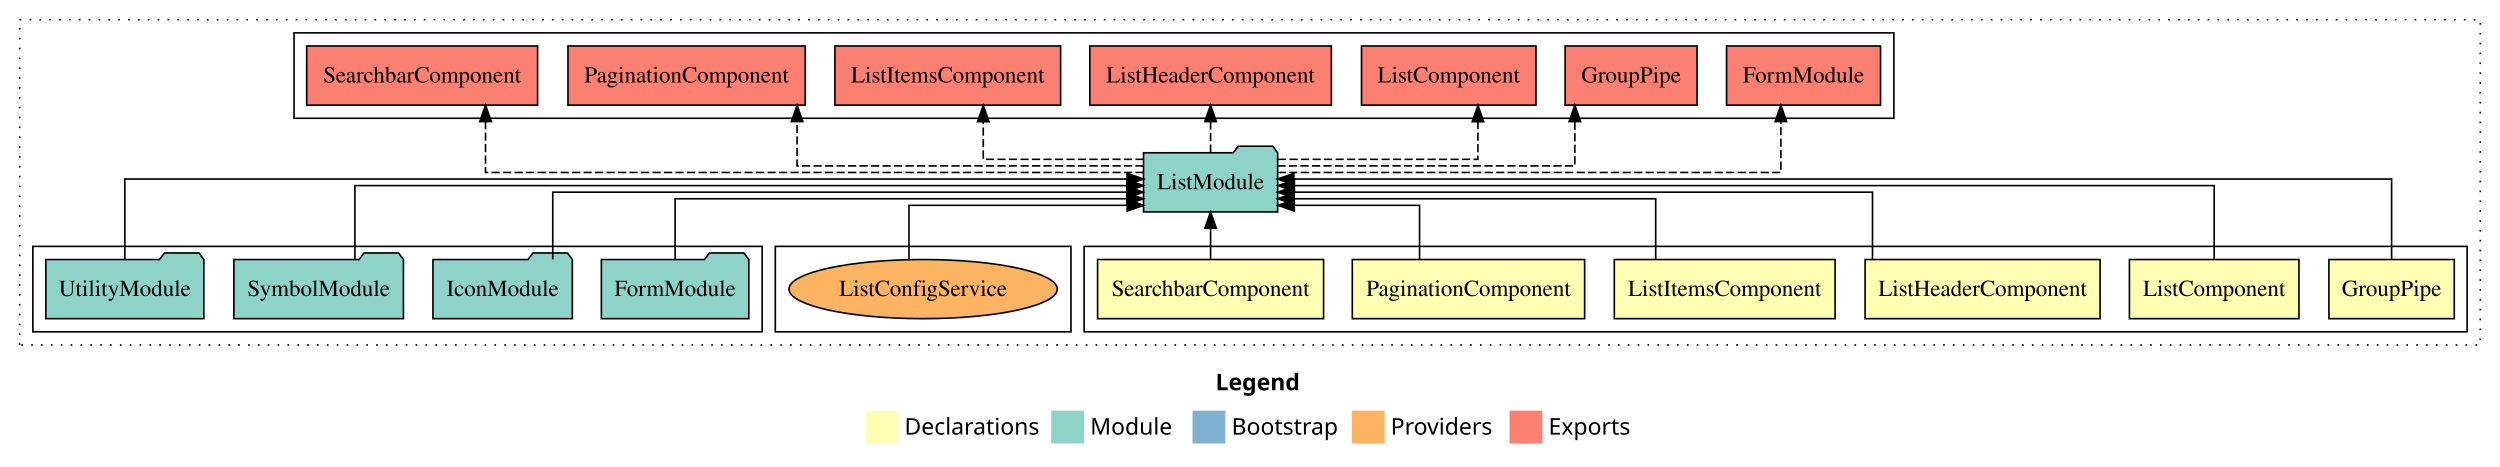
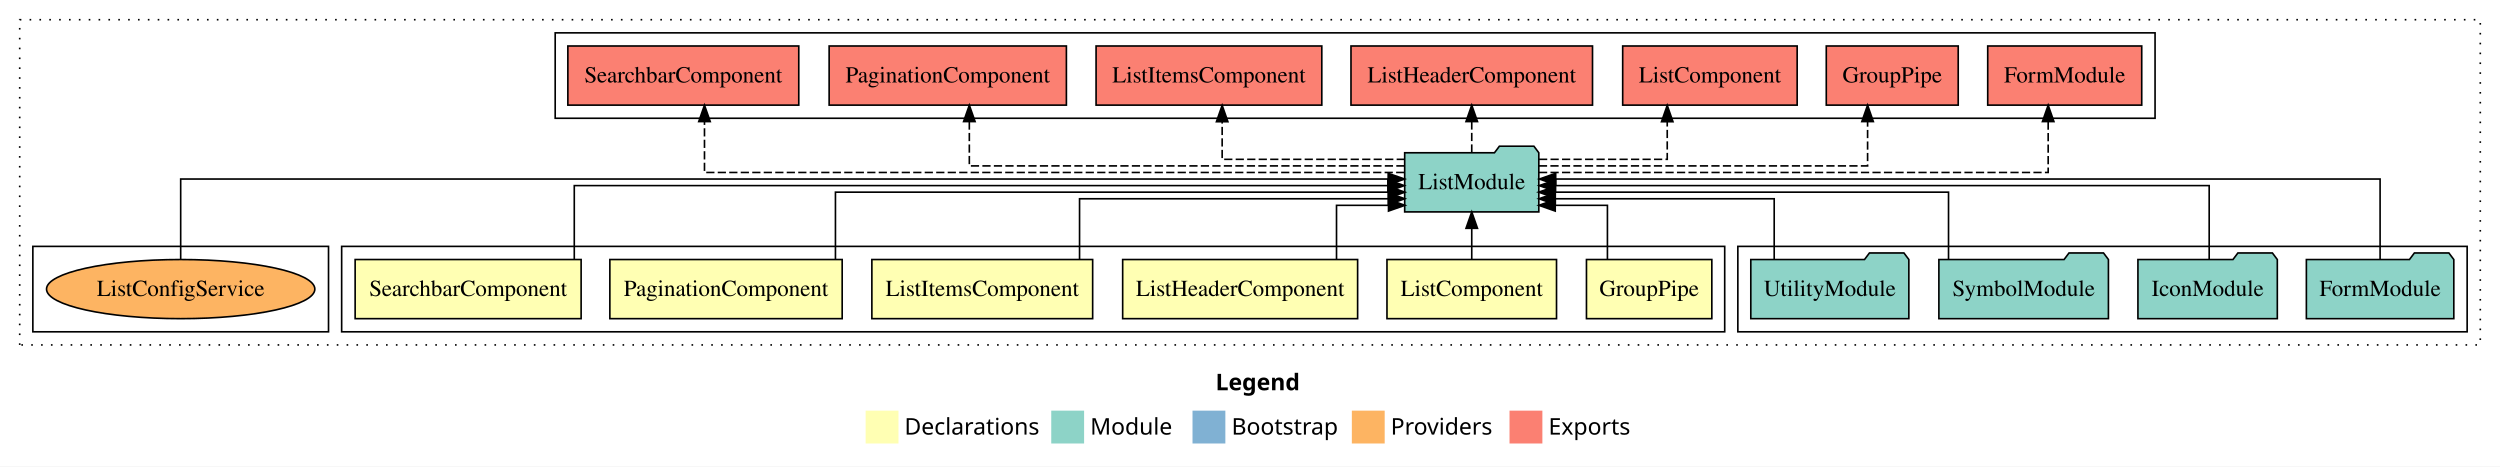
<svg xmlns="http://www.w3.org/2000/svg" width="1522pt" height="284pt" viewBox="0.00 0.00 1522.00 284.00">
  <g id="graph0" class="graph" transform="scale(1 1) rotate(0) translate(4 280)">
    <polygon fill="white" stroke="transparent" points="-4,4 -4,-280 1518,-280 1518,4 -4,4" />
    <text text-anchor="start" x="736.01" y="-42.4" font-family="sans-serif" font-weight="bold" font-size="14.00">Legend</text>
    <polygon fill="#ffffb3" stroke="transparent" points="523,-10 523,-30 543,-30 543,-10 523,-10" />
    <text text-anchor="start" x="546.63" y="-15.4" font-family="sans-serif" font-size="14.00">  Declarations</text>
    <polygon fill="#8dd3c7" stroke="transparent" points="636,-10 636,-30 656,-30 656,-10 636,-10" />
    <text text-anchor="start" x="659.73" y="-15.4" font-family="sans-serif" font-size="14.00">  Module</text>
    <polygon fill="#80b1d3" stroke="transparent" points="722,-10 722,-30 742,-30 742,-10 722,-10" />
    <text text-anchor="start" x="745.78" y="-15.4" font-family="sans-serif" font-size="14.00">  Bootstrap</text>
    <polygon fill="#fdb462" stroke="transparent" points="819,-10 819,-30 839,-30 839,-10 819,-10" />
    <text text-anchor="start" x="842.67" y="-15.4" font-family="sans-serif" font-size="14.00">  Providers</text>
    <polygon fill="#fb8072" stroke="transparent" points="915,-10 915,-30 935,-30 935,-10 915,-10" />
    <text text-anchor="start" x="938.73" y="-15.4" font-family="sans-serif" font-size="14.00">  Exports</text>
    <g id="clust1" class="cluster">
      <polygon fill="none" stroke="black" stroke-dasharray="1,5" points="8,-70 8,-268 1506,-268 1506,-70 8,-70" />
    </g>
-     <g id="clust10" class="cluster">
-       <polygon fill="none" stroke="black" points="175,-208 175,-260 1149,-260 1149,-208 175,-208" />
+     <g id="clust9" class="cluster">
+       <polygon fill="none" stroke="black" points="1054,-78 1054,-130 1498,-130 1498,-78 1054,-78" />
    </g>
    <g id="clust2" class="cluster">
-       <polygon fill="none" stroke="black" points="656,-78 656,-130 1498,-130 1498,-78 656,-78" />
+       <polygon fill="none" stroke="black" points="204,-78 204,-130 1046,-130 1046,-78 204,-78" />
    </g>
    <g id="clust12" class="cluster">
-       <polygon fill="none" stroke="black" points="468,-78 468,-130 648,-130 648,-78 468,-78" />
+       <polygon fill="none" stroke="black" points="16,-78 16,-130 196,-130 196,-78 16,-78" />
    </g>
-     <g id="clust9" class="cluster">
-       <polygon fill="none" stroke="black" points="16,-78 16,-130 460,-130 460,-78 16,-78" />
+     <g id="clust10" class="cluster">
+       <polygon fill="none" stroke="black" points="334,-208 334,-260 1308,-260 1308,-208 334,-208" />
    </g>
    <g id="node1" class="node">
-       <polygon fill="#ffffb3" stroke="black" points="1490.16,-122 1413.84,-122 1413.84,-86 1490.16,-86 1490.16,-122" />
-       <text text-anchor="middle" x="1452" y="-99.8" font-family="Times,serif" font-size="14.00">GroupPipe</text>
+       <polygon fill="#ffffb3" stroke="black" points="1038.16,-122 961.84,-122 961.84,-86 1038.16,-86 1038.16,-122" />
+       <text text-anchor="middle" x="1000" y="-99.8" font-family="Times,serif" font-size="14.00">GroupPipe</text>
    </g>
    <g id="node7" class="node">
-       <polygon fill="#8dd3c7" stroke="black" points="773.83,-187 770.83,-191 749.83,-191 746.83,-187 692.17,-187 692.17,-151 773.83,-151 773.83,-187" />
-       <text text-anchor="middle" x="733" y="-164.8" font-family="Times,serif" font-size="14.00">ListModule</text>
+       <polygon fill="#8dd3c7" stroke="black" points="932.83,-187 929.83,-191 908.83,-191 905.83,-187 851.17,-187 851.17,-151 932.83,-151 932.83,-187" />
+       <text text-anchor="middle" x="892" y="-164.8" font-family="Times,serif" font-size="14.00">ListModule</text>
    </g>
    <g id="edge1" class="edge">
-       <path fill="none" stroke="black" d="M1452,-122.31C1452,-142.15 1452,-171 1452,-171 1452,-171 783.72,-171 783.72,-171" />
-       <polygon fill="black" stroke="black" points="783.72,-167.5 773.72,-171 783.72,-174.5 783.72,-167.5" />
+       <path fill="none" stroke="black" d="M974.6,-122.12C974.6,-136.78 974.6,-155 974.6,-155 974.6,-155 942.82,-155 942.82,-155" />
+       <polygon fill="black" stroke="black" points="942.82,-151.5 932.82,-155 942.82,-158.5 942.82,-151.5" />
    </g>
    <g id="node2" class="node">
-       <polygon fill="#ffffb3" stroke="black" points="1395.61,-122 1292.39,-122 1292.39,-86 1395.61,-86 1395.61,-122" />
-       <text text-anchor="middle" x="1344" y="-99.8" font-family="Times,serif" font-size="14.00">ListComponent</text>
+       <polygon fill="#ffffb3" stroke="black" points="943.61,-122 840.39,-122 840.39,-86 943.61,-86 943.61,-122" />
+       <text text-anchor="middle" x="892" y="-99.8" font-family="Times,serif" font-size="14.00">ListComponent</text>
    </g>
    <g id="edge2" class="edge">
-       <path fill="none" stroke="black" d="M1344,-122.22C1344,-140.83 1344,-167 1344,-167 1344,-167 784.04,-167 784.04,-167" />
-       <polygon fill="black" stroke="black" points="784.04,-163.5 774.04,-167 784.04,-170.5 784.04,-163.5" />
+       <path fill="none" stroke="black" d="M892,-122.11C892,-122.11 892,-140.99 892,-140.99" />
+       <polygon fill="black" stroke="black" points="888.5,-140.99 892,-150.99 895.5,-140.99 888.5,-140.99" />
    </g>
    <g id="node3" class="node">
-       <polygon fill="#ffffb3" stroke="black" points="1274.52,-122 1131.48,-122 1131.48,-86 1274.52,-86 1274.52,-122" />
-       <text text-anchor="middle" x="1203" y="-99.8" font-family="Times,serif" font-size="14.00">ListHeaderComponent</text>
+       <polygon fill="#ffffb3" stroke="black" points="822.52,-122 679.48,-122 679.48,-86 822.52,-86 822.52,-122" />
+       <text text-anchor="middle" x="751" y="-99.8" font-family="Times,serif" font-size="14.00">ListHeaderComponent</text>
    </g>
    <g id="edge3" class="edge">
-       <path fill="none" stroke="black" d="M1135.97,-122.02C1135.97,-139.37 1135.97,-163 1135.97,-163 1135.97,-163 783.86,-163 783.86,-163" />
-       <polygon fill="black" stroke="black" points="783.86,-159.5 773.86,-163 783.86,-166.5 783.86,-159.5" />
+       <path fill="none" stroke="black" d="M809.67,-122.12C809.67,-136.78 809.67,-155 809.67,-155 809.67,-155 841.32,-155 841.32,-155" />
+       <polygon fill="black" stroke="black" points="841.32,-158.5 851.32,-155 841.32,-151.5 841.32,-158.5" />
    </g>
    <g id="node4" class="node">
-       <polygon fill="#ffffb3" stroke="black" points="1113.21,-122 978.79,-122 978.79,-86 1113.21,-86 1113.21,-122" />
-       <text text-anchor="middle" x="1046" y="-99.8" font-family="Times,serif" font-size="14.00">ListItemsComponent</text>
+       <polygon fill="#ffffb3" stroke="black" points="661.21,-122 526.79,-122 526.79,-86 661.21,-86 661.21,-122" />
+       <text text-anchor="middle" x="594" y="-99.8" font-family="Times,serif" font-size="14.00">ListItemsComponent</text>
    </g>
    <g id="edge4" class="edge">
-       <path fill="none" stroke="black" d="M1003.99,-122.01C1003.99,-138.05 1003.99,-159 1003.99,-159 1003.99,-159 783.86,-159 783.86,-159" />
-       <polygon fill="black" stroke="black" points="783.86,-155.5 773.86,-159 783.86,-162.5 783.86,-155.5" />
+       <path fill="none" stroke="black" d="M653.23,-122.01C653.23,-138.05 653.23,-159 653.23,-159 653.23,-159 841.23,-159 841.23,-159" />
+       <polygon fill="black" stroke="black" points="841.23,-162.5 851.23,-159 841.23,-155.5 841.23,-162.5" />
    </g>
    <g id="node5" class="node">
-       <polygon fill="#ffffb3" stroke="black" points="960.72,-122 819.28,-122 819.28,-86 960.72,-86 960.72,-122" />
-       <text text-anchor="middle" x="890" y="-99.8" font-family="Times,serif" font-size="14.00">PaginationComponent</text>
+       <polygon fill="#ffffb3" stroke="black" points="508.72,-122 367.28,-122 367.28,-86 508.72,-86 508.72,-122" />
+       <text text-anchor="middle" x="438" y="-99.8" font-family="Times,serif" font-size="14.00">PaginationComponent</text>
    </g>
    <g id="edge5" class="edge">
-       <path fill="none" stroke="black" d="M860.23,-122.12C860.23,-136.78 860.23,-155 860.23,-155 860.23,-155 783.96,-155 783.96,-155" />
-       <polygon fill="black" stroke="black" points="783.96,-151.5 773.96,-155 783.96,-158.5 783.96,-151.5" />
+       <path fill="none" stroke="black" d="M504.62,-122.02C504.62,-139.37 504.62,-163 504.62,-163 504.62,-163 841.28,-163 841.28,-163" />
+       <polygon fill="black" stroke="black" points="841.28,-166.5 851.28,-163 841.28,-159.5 841.28,-166.5" />
    </g>
    <g id="node6" class="node">
-       <polygon fill="#ffffb3" stroke="black" points="801.79,-122 664.21,-122 664.21,-86 801.79,-86 801.79,-122" />
-       <text text-anchor="middle" x="733" y="-99.8" font-family="Times,serif" font-size="14.00">SearchbarComponent</text>
+       <polygon fill="#ffffb3" stroke="black" points="349.79,-122 212.21,-122 212.21,-86 349.79,-86 349.79,-122" />
+       <text text-anchor="middle" x="281" y="-99.8" font-family="Times,serif" font-size="14.00">SearchbarComponent</text>
    </g>
    <g id="edge6" class="edge">
-       <path fill="none" stroke="black" d="M733,-122.11C733,-122.11 733,-140.99 733,-140.99" />
-       <polygon fill="black" stroke="black" points="729.5,-140.99 733,-150.99 736.5,-140.99 729.5,-140.99" />
+       <path fill="none" stroke="black" d="M345.62,-122.22C345.62,-140.83 345.62,-167 345.62,-167 345.62,-167 840.93,-167 840.93,-167" />
+       <polygon fill="black" stroke="black" points="840.93,-170.5 850.93,-167 840.93,-163.5 840.93,-170.5" />
    </g>
    <g id="node12" class="node">
-       <polygon fill="#fb8072" stroke="black" points="1140.88,-252 1047.12,-252 1047.12,-216 1140.88,-216 1140.88,-252" />
-       <text text-anchor="middle" x="1094" y="-229.8" font-family="Times,serif" font-size="14.00">FormModule </text>
+       <polygon fill="#fb8072" stroke="black" points="1299.88,-252 1206.12,-252 1206.12,-216 1299.88,-216 1299.88,-252" />
+       <text text-anchor="middle" x="1253" y="-229.8" font-family="Times,serif" font-size="14.00">FormModule </text>
    </g>
    <g id="edge11" class="edge">
-       <path fill="none" stroke="black" stroke-dasharray="5,2" d="M773.85,-175C865.63,-175 1080.21,-175 1080.21,-175 1080.21,-175 1080.21,-205.98 1080.21,-205.98" />
-       <polygon fill="black" stroke="black" points="1076.71,-205.98 1080.21,-215.98 1083.71,-205.98 1076.71,-205.98" />
+       <path fill="none" stroke="black" stroke-dasharray="5,2" d="M932.94,-175C1025.52,-175 1242.93,-175 1242.93,-175 1242.93,-175 1242.93,-205.98 1242.93,-205.98" />
+       <polygon fill="black" stroke="black" points="1239.43,-205.98 1242.93,-215.98 1246.43,-205.98 1239.43,-205.98" />
    </g>
    <g id="node13" class="node">
-       <polygon fill="#fb8072" stroke="black" points="1029.16,-252 948.84,-252 948.84,-216 1029.16,-216 1029.16,-252" />
-       <text text-anchor="middle" x="989" y="-229.8" font-family="Times,serif" font-size="14.00">GroupPipe </text>
+       <polygon fill="#fb8072" stroke="black" points="1188.16,-252 1107.84,-252 1107.84,-216 1188.16,-216 1188.16,-252" />
+       <text text-anchor="middle" x="1148" y="-229.8" font-family="Times,serif" font-size="14.00">GroupPipe </text>
    </g>
    <g id="edge12" class="edge">
-       <path fill="none" stroke="black" stroke-dasharray="5,2" d="M773.68,-179C837.7,-179 954.77,-179 954.77,-179 954.77,-179 954.77,-205.99 954.77,-205.99" />
-       <polygon fill="black" stroke="black" points="951.27,-205.99 954.77,-215.99 958.27,-205.99 951.27,-205.99" />
+       <path fill="none" stroke="black" stroke-dasharray="5,2" d="M932.88,-179C1001.64,-179 1132.99,-179 1132.99,-179 1132.99,-179 1132.99,-205.99 1132.99,-205.99" />
+       <polygon fill="black" stroke="black" points="1129.49,-205.99 1132.99,-215.99 1136.49,-205.99 1129.49,-205.99" />
    </g>
    <g id="node14" class="node">
-       <polygon fill="#fb8072" stroke="black" points="931.11,-252 824.89,-252 824.89,-216 931.11,-216 931.11,-252" />
-       <text text-anchor="middle" x="878" y="-229.8" font-family="Times,serif" font-size="14.00">ListComponent </text>
+       <polygon fill="#fb8072" stroke="black" points="1090.11,-252 983.89,-252 983.89,-216 1090.11,-216 1090.11,-252" />
+       <text text-anchor="middle" x="1037" y="-229.8" font-family="Times,serif" font-size="14.00">ListComponent </text>
    </g>
    <g id="edge13" class="edge">
-       <path fill="none" stroke="black" stroke-dasharray="5,2" d="M774.07,-183C822.29,-183 895.77,-183 895.77,-183 895.77,-183 895.77,-205.88 895.77,-205.88" />
-       <polygon fill="black" stroke="black" points="892.27,-205.88 895.77,-215.88 899.27,-205.88 892.27,-205.88" />
+       <path fill="none" stroke="black" stroke-dasharray="5,2" d="M932.96,-183C967.38,-183 1011.01,-183 1011.01,-183 1011.01,-183 1011.01,-205.88 1011.01,-205.88" />
+       <polygon fill="black" stroke="black" points="1007.51,-205.88 1011.01,-215.88 1014.51,-205.88 1007.51,-205.88" />
    </g>
    <g id="node15" class="node">
-       <polygon fill="#fb8072" stroke="black" points="806.52,-252 659.48,-252 659.48,-216 806.52,-216 806.52,-252" />
-       <text text-anchor="middle" x="733" y="-229.8" font-family="Times,serif" font-size="14.00">ListHeaderComponent </text>
+       <polygon fill="#fb8072" stroke="black" points="965.52,-252 818.48,-252 818.48,-216 965.52,-216 965.52,-252" />
+       <text text-anchor="middle" x="892" y="-229.8" font-family="Times,serif" font-size="14.00">ListHeaderComponent </text>
    </g>
    <g id="edge14" class="edge">
-       <path fill="none" stroke="black" stroke-dasharray="5,2" d="M733,-187.11C733,-187.11 733,-205.99 733,-205.99" />
-       <polygon fill="black" stroke="black" points="729.5,-205.99 733,-215.99 736.5,-205.99 729.5,-205.99" />
+       <path fill="none" stroke="black" stroke-dasharray="5,2" d="M892,-187.11C892,-187.11 892,-205.99 892,-205.99" />
+       <polygon fill="black" stroke="black" points="888.5,-205.99 892,-215.99 895.5,-205.99 888.5,-205.99" />
    </g>
    <g id="node16" class="node">
-       <polygon fill="#fb8072" stroke="black" points="641.71,-252 504.29,-252 504.29,-216 641.71,-216 641.71,-252" />
-       <text text-anchor="middle" x="573" y="-229.8" font-family="Times,serif" font-size="14.00">ListItemsComponent </text>
+       <polygon fill="#fb8072" stroke="black" points="800.71,-252 663.29,-252 663.29,-216 800.71,-216 800.71,-252" />
+       <text text-anchor="middle" x="732" y="-229.8" font-family="Times,serif" font-size="14.00">ListItemsComponent </text>
    </g>
    <g id="edge15" class="edge">
-       <path fill="none" stroke="black" stroke-dasharray="5,2" d="M692.23,-183C651.4,-183 594.61,-183 594.61,-183 594.61,-183 594.61,-205.88 594.61,-205.88" />
-       <polygon fill="black" stroke="black" points="591.11,-205.88 594.61,-215.88 598.11,-205.88 591.11,-205.88" />
+       <path fill="none" stroke="black" stroke-dasharray="5,2" d="M851.28,-183C806.27,-183 740.05,-183 740.05,-183 740.05,-183 740.05,-205.88 740.05,-205.88" />
+       <polygon fill="black" stroke="black" points="736.55,-205.88 740.05,-215.88 743.55,-205.88 736.55,-205.88" />
    </g>
    <g id="node17" class="node">
-       <polygon fill="#fb8072" stroke="black" points="486.22,-252 341.78,-252 341.78,-216 486.22,-216 486.22,-252" />
-       <text text-anchor="middle" x="414" y="-229.8" font-family="Times,serif" font-size="14.00">PaginationComponent </text>
+       <polygon fill="#fb8072" stroke="black" points="645.22,-252 500.78,-252 500.78,-216 645.22,-216 645.22,-252" />
+       <text text-anchor="middle" x="573" y="-229.8" font-family="Times,serif" font-size="14.00">PaginationComponent </text>
    </g>
    <g id="edge16" class="edge">
-       <path fill="none" stroke="black" stroke-dasharray="5,2" d="M692.27,-179C621.03,-179 481.26,-179 481.26,-179 481.26,-179 481.26,-205.99 481.26,-205.99" />
-       <polygon fill="black" stroke="black" points="477.76,-205.99 481.26,-215.99 484.76,-205.99 477.76,-205.99" />
+       <path fill="none" stroke="black" stroke-dasharray="5,2" d="M851.07,-179C767.72,-179 586.13,-179 586.13,-179 586.13,-179 586.13,-205.99 586.13,-205.99" />
+       <polygon fill="black" stroke="black" points="582.63,-205.99 586.13,-215.99 589.63,-205.99 582.63,-205.99" />
    </g>
    <g id="node18" class="node">
-       <polygon fill="#fb8072" stroke="black" points="323.29,-252 182.71,-252 182.71,-216 323.29,-216 323.29,-252" />
-       <text text-anchor="middle" x="253" y="-229.8" font-family="Times,serif" font-size="14.00">SearchbarComponent </text>
+       <polygon fill="#fb8072" stroke="black" points="482.29,-252 341.71,-252 341.71,-216 482.29,-216 482.29,-252" />
+       <text text-anchor="middle" x="412" y="-229.8" font-family="Times,serif" font-size="14.00">SearchbarComponent </text>
    </g>
    <g id="edge17" class="edge">
-       <path fill="none" stroke="black" stroke-dasharray="5,2" d="M692.26,-175C582.99,-175 291.59,-175 291.59,-175 291.59,-175 291.59,-205.98 291.59,-205.98" />
-       <polygon fill="black" stroke="black" points="288.09,-205.98 291.59,-215.98 295.09,-205.98 288.09,-205.98" />
+       <path fill="none" stroke="black" stroke-dasharray="5,2" d="M850.96,-175C736.97,-175 424.89,-175 424.89,-175 424.89,-175 424.89,-205.98 424.89,-205.98" />
+       <polygon fill="black" stroke="black" points="421.39,-205.98 424.89,-215.98 428.39,-205.98 421.39,-205.98" />
    </g>
    <g id="node8" class="node">
-       <polygon fill="#8dd3c7" stroke="black" points="451.88,-122 448.88,-126 427.88,-126 424.88,-122 362.12,-122 362.12,-86 451.88,-86 451.88,-122" />
-       <text text-anchor="middle" x="407" y="-99.8" font-family="Times,serif" font-size="14.00">FormModule</text>
+       <polygon fill="#8dd3c7" stroke="black" points="1489.88,-122 1486.88,-126 1465.88,-126 1462.88,-122 1400.12,-122 1400.12,-86 1489.88,-86 1489.88,-122" />
+       <text text-anchor="middle" x="1445" y="-99.8" font-family="Times,serif" font-size="14.00">FormModule</text>
    </g>
    <g id="edge7" class="edge">
-       <path fill="none" stroke="black" d="M407,-122.01C407,-138.05 407,-159 407,-159 407,-159 682.04,-159 682.04,-159" />
-       <polygon fill="black" stroke="black" points="682.04,-162.5 692.04,-159 682.04,-155.5 682.04,-162.5" />
+       <path fill="none" stroke="black" d="M1445,-122.31C1445,-142.15 1445,-171 1445,-171 1445,-171 943.11,-171 943.11,-171" />
+       <polygon fill="black" stroke="black" points="943.11,-167.5 933.11,-171 943.11,-174.5 943.11,-167.5" />
    </g>
    <g id="node9" class="node">
-       <polygon fill="#8dd3c7" stroke="black" points="344.43,-122 341.43,-126 320.43,-126 317.43,-122 259.57,-122 259.57,-86 344.43,-86 344.43,-122" />
-       <text text-anchor="middle" x="302" y="-99.8" font-family="Times,serif" font-size="14.00">IconModule</text>
+       <polygon fill="#8dd3c7" stroke="black" points="1382.43,-122 1379.43,-126 1358.43,-126 1355.43,-122 1297.57,-122 1297.57,-86 1382.43,-86 1382.43,-122" />
+       <text text-anchor="middle" x="1340" y="-99.8" font-family="Times,serif" font-size="14.00">IconModule</text>
    </g>
    <g id="edge8" class="edge">
-       <path fill="none" stroke="black" d="M332.52,-122.02C332.52,-139.37 332.52,-163 332.52,-163 332.52,-163 682.02,-163 682.02,-163" />
-       <polygon fill="black" stroke="black" points="682.02,-166.5 692.02,-163 682.02,-159.5 682.02,-166.5" />
+       <path fill="none" stroke="black" d="M1340.95,-122.22C1340.95,-140.83 1340.95,-167 1340.95,-167 1340.95,-167 943.03,-167 943.03,-167" />
+       <polygon fill="black" stroke="black" points="943.03,-163.5 933.03,-167 943.03,-170.5 943.03,-163.5" />
    </g>
    <g id="node10" class="node">
-       <polygon fill="#8dd3c7" stroke="black" points="241.61,-122 238.61,-126 217.61,-126 214.61,-122 138.39,-122 138.39,-86 241.61,-86 241.61,-122" />
-       <text text-anchor="middle" x="190" y="-99.8" font-family="Times,serif" font-size="14.00">SymbolModule</text>
+       <polygon fill="#8dd3c7" stroke="black" points="1279.61,-122 1276.61,-126 1255.61,-126 1252.61,-122 1176.39,-122 1176.39,-86 1279.61,-86 1279.61,-122" />
+       <text text-anchor="middle" x="1228" y="-99.8" font-family="Times,serif" font-size="14.00">SymbolModule</text>
    </g>
    <g id="edge9" class="edge">
-       <path fill="none" stroke="black" d="M212.08,-122.22C212.08,-140.83 212.08,-167 212.08,-167 212.08,-167 682.12,-167 682.12,-167" />
-       <polygon fill="black" stroke="black" points="682.12,-170.5 692.12,-167 682.12,-163.5 682.12,-170.5" />
+       <path fill="none" stroke="black" d="M1182.26,-122.02C1182.26,-139.37 1182.26,-163 1182.26,-163 1182.26,-163 942.67,-163 942.67,-163" />
+       <polygon fill="black" stroke="black" points="942.67,-159.5 932.67,-163 942.67,-166.5 942.67,-159.5" />
    </g>
    <g id="node11" class="node">
-       <polygon fill="#8dd3c7" stroke="black" points="120.11,-122 117.11,-126 96.11,-126 93.11,-122 23.89,-122 23.89,-86 120.11,-86 120.11,-122" />
-       <text text-anchor="middle" x="72" y="-99.8" font-family="Times,serif" font-size="14.00">UtilityModule</text>
+       <polygon fill="#8dd3c7" stroke="black" points="1158.11,-122 1155.11,-126 1134.11,-126 1131.11,-122 1061.89,-122 1061.89,-86 1158.11,-86 1158.11,-122" />
+       <text text-anchor="middle" x="1110" y="-99.8" font-family="Times,serif" font-size="14.00">UtilityModule</text>
    </g>
    <g id="edge10" class="edge">
-       <path fill="none" stroke="black" d="M72,-122.31C72,-142.15 72,-171 72,-171 72,-171 682.15,-171 682.15,-171" />
-       <polygon fill="black" stroke="black" points="682.15,-174.5 692.15,-171 682.15,-167.5 682.15,-174.5" />
+       <path fill="none" stroke="black" d="M1076.13,-122.01C1076.13,-138.05 1076.13,-159 1076.13,-159 1076.13,-159 942.86,-159 942.86,-159" />
+       <polygon fill="black" stroke="black" points="942.86,-155.5 932.86,-159 942.86,-162.5 942.86,-155.5" />
    </g>
    <g id="node19" class="node">
-       <ellipse fill="#fdb462" stroke="black" cx="558" cy="-104" rx="81.68" ry="18" />
-       <text text-anchor="middle" x="558" y="-99.8" font-family="Times,serif" font-size="14.00">ListConfigService</text>
+       <ellipse fill="#fdb462" stroke="black" cx="106" cy="-104" rx="81.68" ry="18" />
+       <text text-anchor="middle" x="106" y="-99.8" font-family="Times,serif" font-size="14.00">ListConfigService</text>
    </g>
    <g id="edge18" class="edge">
-       <path fill="none" stroke="black" d="M549.38,-122.12C549.38,-136.78 549.38,-155 549.38,-155 549.38,-155 682.25,-155 682.25,-155" />
-       <polygon fill="black" stroke="black" points="682.25,-158.5 692.25,-155 682.25,-151.5 682.25,-158.5" />
+       <path fill="none" stroke="black" d="M106,-122.31C106,-142.15 106,-171 106,-171 106,-171 841.12,-171 841.12,-171" />
+       <polygon fill="black" stroke="black" points="841.12,-174.5 851.12,-171 841.12,-167.5 841.12,-174.5" />
    </g>
  </g>
</svg>
